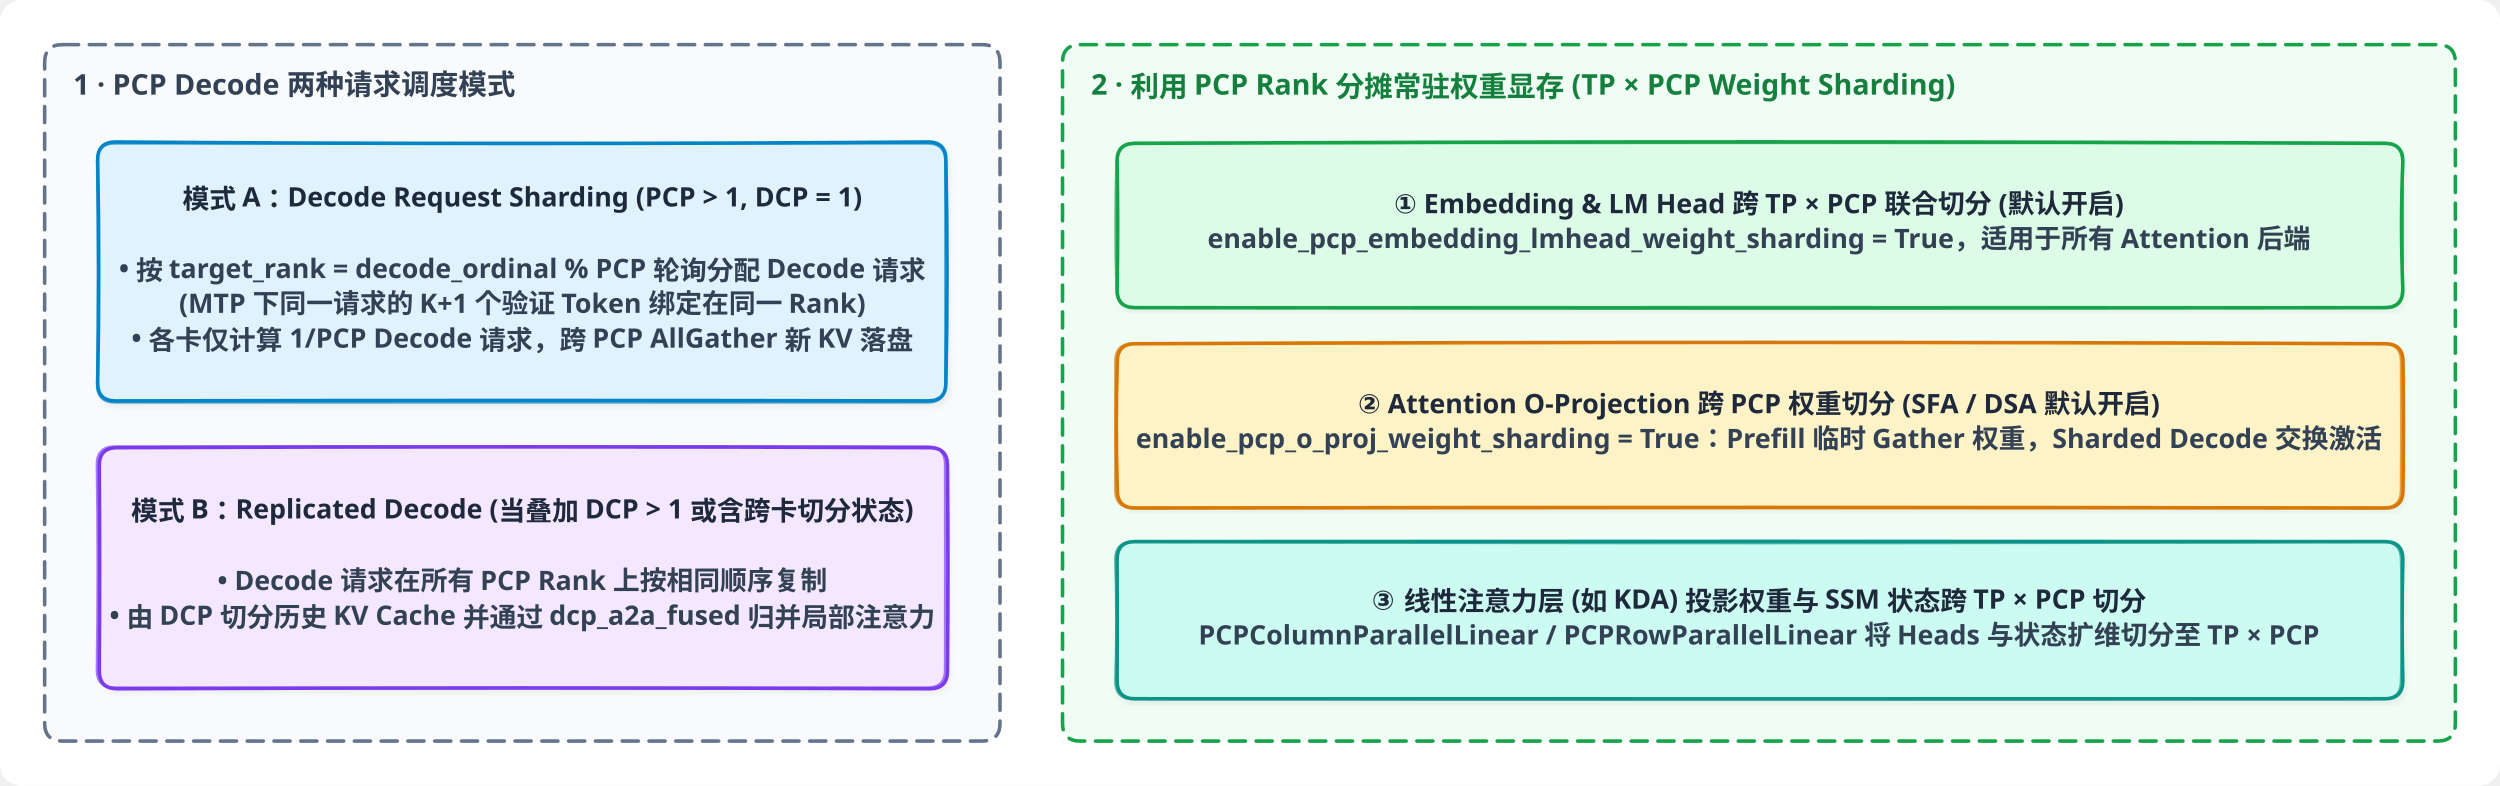
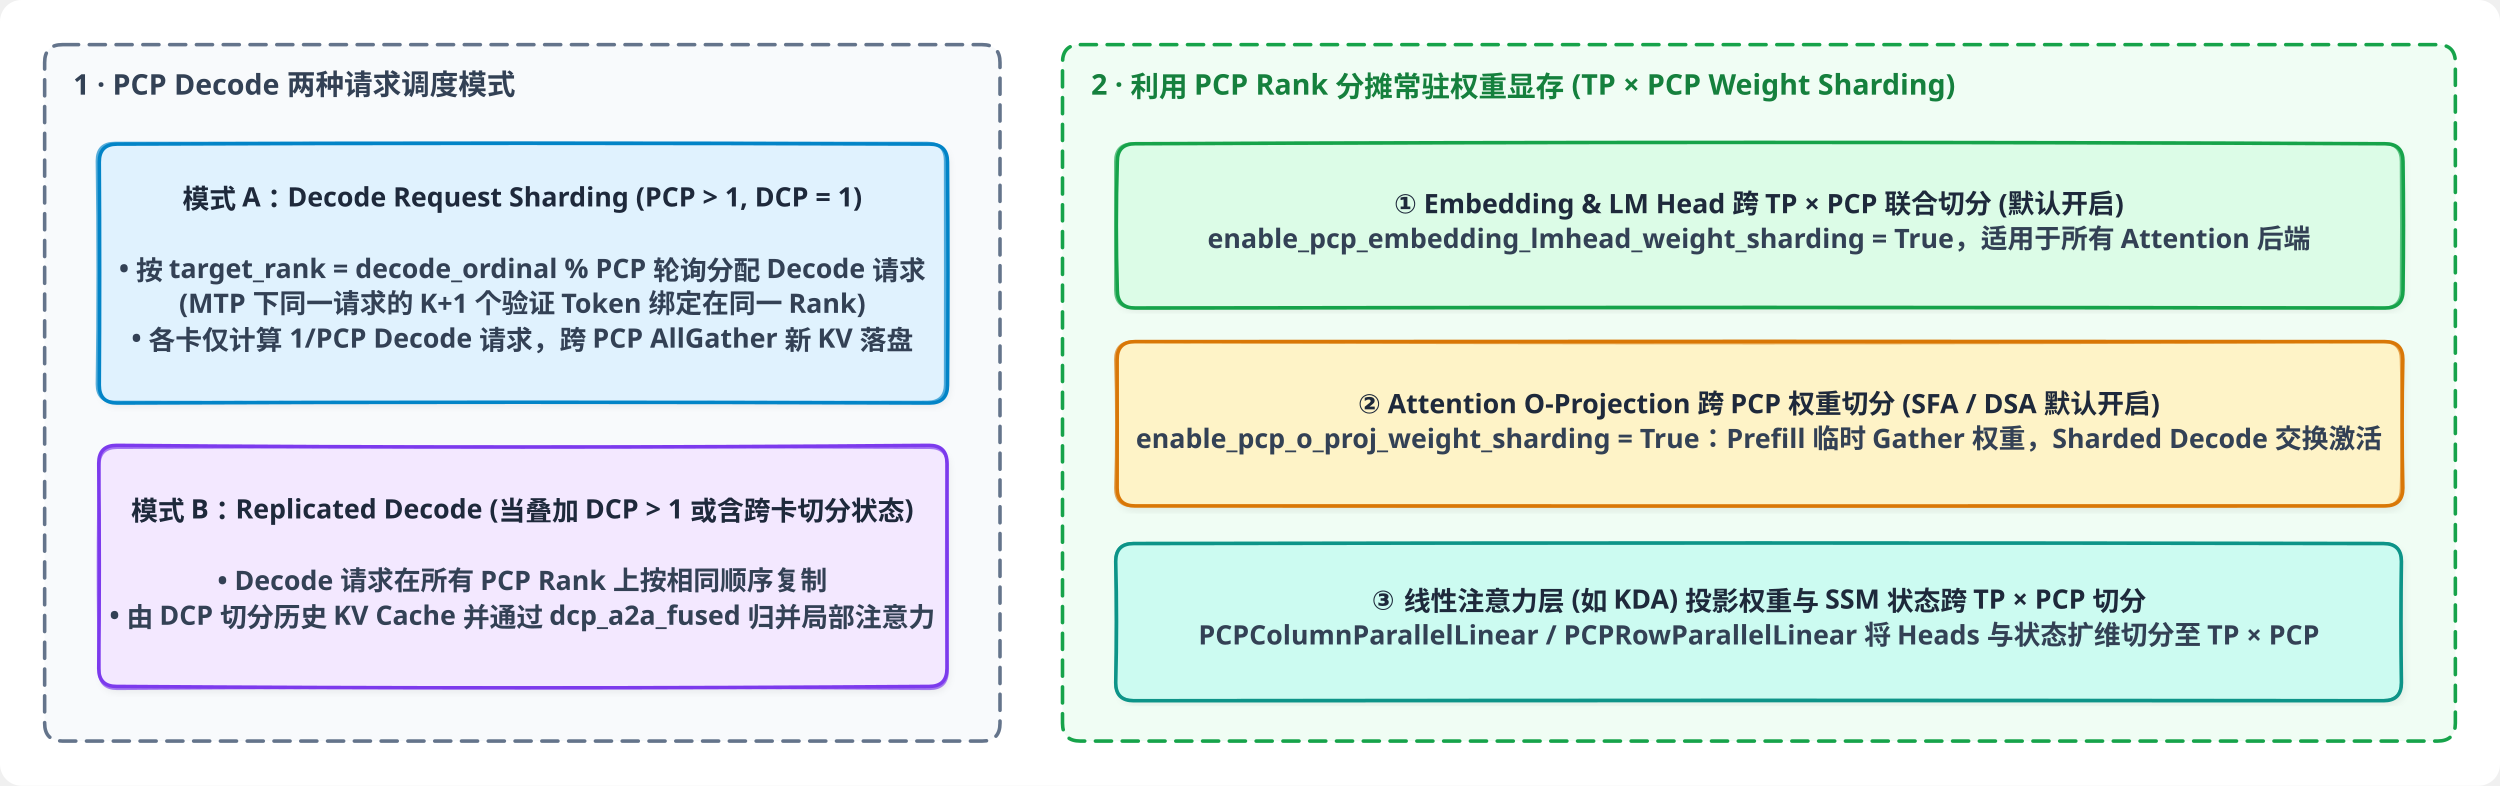
<svg xmlns="http://www.w3.org/2000/svg" viewBox="0 0 1400 440" width="1400" height="440" font-family="'Comic Sans MS', 'Segoe Print', 'Bradley Hand', 'Chalkboard SE', 'Microsoft YaHei', sans-serif">
  <defs>
    <filter id="paper-shadow" x="-2%" y="-2%" width="104%" height="106%">
      <feDropShadow dx="1.5" dy="2.5" stdDeviation="2" flood-color="#0f172a" flood-opacity="0.07" />
    </filter>
  </defs>
  <rect x="0" y="0" width="1400" height="440" fill="#ffffff" rx="12" />
  <path d="M 35.0 25 L 550.0 25 Q 560 25 560 35.0 L 560 405.0 Q 560 415 550.0 415 L 35.0 415 Q 25 415 25 405.0 L 25 35.0 Q 25 25 35.0 25 Z" fill="#f8fafc" stroke="none" />
  <path d="M 35.0 25 L 550.0 25 Q 560 25 560 35.0 L 560 405.0 Q 560 415 550.0 415 L 35.0 415 Q 25 415 25 405.0 L 25 35.0 Q 25 25 35.0 25 Z" fill="none" stroke="#64748b" stroke-width="2" stroke-linecap="round" stroke-linejoin="round" opacity="1" stroke-dasharray="9 6" />
  <path d="M 65.0 80 L 520.0 80 Q 530 80 530 90.0 L 530 215.0 Q 530 225 520.0 225 L 65.0 225 Q 55 225 55 215.0 L 55 90.0 Q 55 80 65.0 80 Z" fill="#e0f2fe" stroke="none" filter="url(#paper-shadow)" />
-   <path d="M 64.7 79.5 Q 292.5 81.2 519.7 79.5 Q 529.7 79.5 529.7 89.5 Q 531.0 152.5 529.7 214.5 Q 529.7 224.5 519.7 224.5 Q 292.5 224.0 64.7 224.5 Q 54.7 224.5 54.7 214.5 Q 55.9 152.5 54.7 89.5 Q 54.7 79.5 64.7 79.5" fill="none" stroke="#0284c7" stroke-width="2" stroke-linecap="round" stroke-linejoin="round" opacity="1" />
-   <path d="M 64.4 80.3 Q 292.5 80.0 519.4 80.3 Q 529.4 80.3 529.4 90.3 Q 529.5 152.5 529.4 215.3 Q 529.4 225.3 519.4 225.3 Q 292.5 225.4 64.4 225.3 Q 54.4 225.3 54.4 215.3 Q 55.3 152.5 54.4 90.3 Q 54.4 80.3 64.4 80.3" fill="none" stroke="#0284c7" stroke-width="1.5" stroke-linecap="round" stroke-linejoin="round" opacity="0.65" />
+   <path d="M 65.6 80.7 Q 292.5 79.8 520.6 80.7 Q 530.6 80.7 530.6 90.7 Q 531.1 152.5 530.6 215.7 Q 530.6 225.7 520.6 225.7 Q 292.5 224.8 65.6 225.7 Q 55.6 225.7 55.6 215.7 Q 56.0 152.5 55.6 90.7 Q 55.6 80.7 65.6 80.7" fill="none" stroke="#0284c7" stroke-width="2" stroke-linecap="round" stroke-linejoin="round" opacity="1" />
+   <path d="M 64.3 80.1 Q 292.5 79.8 519.3 80.1 Q 529.3 80.1 529.3 90.1 Q 529.4 152.5 529.3 215.1 Q 529.3 225.1 519.3 225.1 Q 292.5 225.6 64.3 225.1 Q 54.3 225.1 54.3 215.1 Q 55.2 152.5 54.3 90.1 Q 54.3 80.1 64.3 80.1" fill="none" stroke="#0284c7" stroke-width="1.5" stroke-linecap="round" stroke-linejoin="round" opacity="0.65" />
  <path d="M 65.0 250 L 520.0 250 Q 530 250 530 260.0 L 530 375.0 Q 530 385 520.0 385 L 65.0 385 Q 55 385 55 375.0 L 55 260.0 Q 55 250 65.0 250 Z" fill="#f3e8ff" stroke="none" filter="url(#paper-shadow)" />
-   <path d="M 65.6 250.7 Q 292.5 249.8 520.6 250.7 Q 530.6 250.7 530.6 260.7 Q 531.1 317.5 530.6 375.7 Q 530.6 385.7 520.6 385.7 Q 292.5 384.8 65.6 385.7 Q 55.6 385.7 55.6 375.7 Q 56.0 317.5 55.6 260.7 Q 55.6 250.7 65.6 250.7" fill="none" stroke="#7c3aed" stroke-width="2" stroke-linecap="round" stroke-linejoin="round" opacity="1" />
-   <path d="M 64.3 250.1 Q 292.5 249.8 519.3 250.1 Q 529.3 250.1 529.3 260.1 Q 529.4 317.5 529.3 375.1 Q 529.3 385.1 519.3 385.1 Q 292.5 385.6 64.3 385.1 Q 54.3 385.1 54.3 375.1 Q 55.2 317.5 54.3 260.1 Q 54.3 250.1 64.3 250.1" fill="none" stroke="#7c3aed" stroke-width="1.5" stroke-linecap="round" stroke-linejoin="round" opacity="0.65" />
+   <path d="M 65.3 249.4 Q 292.5 251.3 520.3 249.4 Q 530.3 249.4 530.3 259.4 Q 530.5 317.5 530.3 374.4 Q 530.3 384.4 520.3 384.4 Q 292.5 386.0 65.3 384.4 Q 55.3 384.4 55.3 374.4 Q 55.9 317.5 55.3 259.4 Q 55.3 249.4 65.3 249.4" fill="none" stroke="#7c3aed" stroke-width="2" stroke-linecap="round" stroke-linejoin="round" opacity="1" />
+   <path d="M 65.6 250.7 Q 292.5 249.7 520.6 250.7 Q 530.6 250.7 530.6 260.7 Q 529.2 317.5 530.6 375.7 Q 530.6 385.7 520.6 385.7 Q 292.5 384.1 65.6 385.7 Q 55.6 385.7 55.6 375.7 Q 54.2 317.5 55.6 260.7 Q 55.6 250.7 65.6 250.7" fill="none" stroke="#7c3aed" stroke-width="1.5" stroke-linecap="round" stroke-linejoin="round" opacity="0.65" />
  <path d="M 605.0 25 L 1365.0 25 Q 1375 25 1375 35.0 L 1375 405.0 Q 1375 415 1365.0 415 L 605.0 415 Q 595 415 595 405.0 L 595 35.0 Q 595 25 605.0 25 Z" fill="#f0fdf4" stroke="none" />
  <path d="M 605.0 25 L 1365.0 25 Q 1375 25 1375 35.0 L 1375 405.0 Q 1375 415 1365.0 415 L 605.0 415 Q 595 415 595 405.0 L 595 35.0 Q 595 25 605.0 25 Z" fill="none" stroke="#16a34a" stroke-width="2" stroke-linecap="round" stroke-linejoin="round" opacity="1" stroke-dasharray="9 6" />
  <path d="M 635.0 80 L 1335.0 80 Q 1345 80 1345 90.0 L 1345 162.0 Q 1345 172 1335.0 172 L 635.0 172 Q 625 172 625 162.0 L 625 90.0 Q 625 80 635.0 80 Z" fill="#dcfce7" stroke="none" filter="url(#paper-shadow)" />
-   <path d="M 635.6 80.3 Q 985.0 78.6 1335.6 80.3 Q 1345.6 80.3 1345.6 90.3 Q 1344.1 126.0 1345.6 162.3 Q 1345.6 172.3 1335.6 172.3 Q 985.0 172.7 635.6 172.3 Q 625.6 172.3 625.6 162.3 Q 626.2 126.0 625.6 90.3 Q 625.6 80.3 635.6 80.3" fill="none" stroke="#16a34a" stroke-width="2" stroke-linecap="round" stroke-linejoin="round" opacity="1" />
-   <path d="M 635.3 80.1 Q 985.0 79.9 1335.3 80.1 Q 1345.3 80.1 1345.3 90.1 Q 1345.8 126.0 1345.3 162.1 Q 1345.3 172.1 1335.3 172.1 Q 985.0 171.9 635.3 172.1 Q 625.3 172.1 625.3 162.1 Q 624.1 126.0 625.3 90.1 Q 625.3 80.1 635.3 80.1" fill="none" stroke="#16a34a" stroke-width="1.5" stroke-linecap="round" stroke-linejoin="round" opacity="0.65" />
+   <path d="M 635.7 80.5 Q 985.0 79.0 1335.7 80.5 Q 1345.7 80.5 1345.7 90.5 Q 1346.2 126.0 1345.7 162.5 Q 1345.7 172.5 1335.7 172.5 Q 985.0 171.8 635.7 172.5 Q 625.7 172.5 625.7 162.5 Q 624.6 126.0 625.7 90.5 Q 625.7 80.5 635.7 80.5" fill="none" stroke="#16a34a" stroke-width="2" stroke-linecap="round" stroke-linejoin="round" opacity="1" />
+   <path d="M 634.6 80.4 Q 985.0 79.2 1334.6 80.4 Q 1344.6 80.4 1344.6 90.4 Q 1344.9 126.0 1344.6 162.4 Q 1344.6 172.4 1334.6 172.4 Q 985.0 172.5 634.6 172.4 Q 624.6 172.4 624.6 162.4 Q 624.7 126.0 624.6 90.4 Q 624.6 80.4 634.6 80.4" fill="none" stroke="#16a34a" stroke-width="1.5" stroke-linecap="round" stroke-linejoin="round" opacity="0.65" />
  <path d="M 635.0 192 L 1335.0 192 Q 1345 192 1345 202.0 L 1345 274.0 Q 1345 284 1335.0 284 L 635.0 284 Q 625 284 625 274.0 L 625 202.0 Q 625 192 635.0 192 Z" fill="#fef3c7" stroke="none" filter="url(#paper-shadow)" />
-   <path d="M 635.7 192.5 Q 985.0 191.0 1335.7 192.5 Q 1345.7 192.5 1345.7 202.5 Q 1346.2 238.0 1345.7 274.5 Q 1345.7 284.5 1335.7 284.5 Q 985.0 283.8 635.7 284.5 Q 625.7 284.5 625.7 274.5 Q 624.6 238.0 625.7 202.5 Q 625.7 192.5 635.7 192.5" fill="none" stroke="#d97706" stroke-width="2" stroke-linecap="round" stroke-linejoin="round" opacity="1" />
-   <path d="M 634.6 192.4 Q 985.0 191.2 1334.6 192.4 Q 1344.6 192.4 1344.6 202.4 Q 1344.9 238.0 1344.6 274.4 Q 1344.6 284.4 1334.6 284.4 Q 985.0 284.5 634.6 284.4 Q 624.6 284.4 624.6 274.4 Q 624.7 238.0 624.6 202.4 Q 624.6 192.4 634.6 192.4" fill="none" stroke="#d97706" stroke-width="1.5" stroke-linecap="round" stroke-linejoin="round" opacity="0.65" />
+   <path d="M 635.6 191.3 Q 985.0 191.0 1335.6 191.3 Q 1345.6 191.3 1345.6 201.3 Q 1344.8 238.0 1345.6 273.3 Q 1345.6 283.3 1335.6 283.3 Q 985.0 283.4 635.6 283.3 Q 625.6 283.3 625.6 273.3 Q 625.7 238.0 625.6 201.3 Q 625.6 191.3 635.6 191.3" fill="none" stroke="#d97706" stroke-width="2" stroke-linecap="round" stroke-linejoin="round" opacity="1" />
+   <path d="M 634.6 191.4 Q 985.0 192.8 1334.6 191.4 Q 1344.6 191.4 1344.6 201.4 Q 1345.6 238.0 1344.6 273.4 Q 1344.6 283.4 1334.6 283.4 Q 985.0 283.8 634.6 283.4 Q 624.6 283.4 624.6 273.4 Q 625.8 238.0 624.6 201.4 Q 624.6 191.4 634.6 191.4" fill="none" stroke="#d97706" stroke-width="1.5" stroke-linecap="round" stroke-linejoin="round" opacity="0.65" />
  <path d="M 635.0 304 L 1335.0 304 Q 1345 304 1345 314.0 L 1345 382.0 Q 1345 392 1335.0 392 L 635.0 392 Q 625 392 625 382.0 L 625 314.0 Q 625 304 635.0 304 Z" fill="#ccfbf1" stroke="none" filter="url(#paper-shadow)" />
-   <path d="M 635.6 303.3 Q 985.0 303.0 1335.6 303.3 Q 1345.6 303.3 1345.6 313.3 Q 1344.8 348.0 1345.6 381.3 Q 1345.6 391.3 1335.6 391.3 Q 985.0 391.4 635.6 391.3 Q 625.6 391.3 625.6 381.3 Q 625.7 348.0 625.6 313.3 Q 625.6 303.3 635.6 303.3" fill="none" stroke="#0d9488" stroke-width="2" stroke-linecap="round" stroke-linejoin="round" opacity="1" />
-   <path d="M 634.6 303.4 Q 985.0 304.8 1334.6 303.4 Q 1344.6 303.4 1344.6 313.4 Q 1345.6 348.0 1344.6 381.4 Q 1344.6 391.4 1334.6 391.4 Q 985.0 391.8 634.6 391.4 Q 624.6 391.4 624.6 381.4 Q 625.8 348.0 624.6 313.4 Q 624.6 303.4 634.6 303.4" fill="none" stroke="#0d9488" stroke-width="1.5" stroke-linecap="round" stroke-linejoin="round" opacity="0.65" />
+   <path d="M 634.8 304.4 Q 985.0 303.7 1334.8 304.4 Q 1344.8 304.4 1344.8 314.4 Q 1344.3 348.0 1344.8 382.4 Q 1344.8 392.4 1334.8 392.4 Q 985.0 392.2 634.8 392.4 Q 624.8 392.4 624.8 382.4 Q 625.7 348.0 624.8 314.4 Q 624.8 304.4 634.8 304.4" fill="none" stroke="#0d9488" stroke-width="2" stroke-linecap="round" stroke-linejoin="round" opacity="1" />
+   <path d="M 634.7 304.2 Q 985.0 304.2 1334.7 304.2 Q 1344.7 304.2 1344.7 314.2 Q 1344.3 348.0 1344.7 382.2 Q 1344.7 392.2 1334.7 392.2 Q 985.0 391.7 634.7 392.2 Q 624.7 392.2 624.7 382.2 Q 625.1 348.0 624.7 314.2 Q 624.7 304.2 634.7 304.2" fill="none" stroke="#0d9488" stroke-width="1.5" stroke-linecap="round" stroke-linejoin="round" opacity="0.65" />
  <text x="41.0" y="53.0" font-size="16" font-weight="700" fill="#334155" text-anchor="start">1 · PCP Decode 两种请求调度模式</text>
  <text x="292.5" y="116.7" font-size="15" font-weight="700" fill="#1e293b" text-anchor="middle">模式 A：Decode Request Sharding (PCP &gt; 1, DCP = 1)</text>
  <text x="292.5" y="136.2" font-size="15" font-weight="600" fill="#334155" text-anchor="middle" />
  <text x="292.5" y="155.7" font-size="15" font-weight="600" fill="#334155" text-anchor="middle">• 按 target_rank = decode_ordinal % PCP 轮询分配 Decode 请求</text>
  <text x="292.5" y="175.2" font-size="15" font-weight="600" fill="#334155" text-anchor="middle">  (MTP 下同一请求的 K+1 个验证 Token 绑定在同一 Rank)</text>
  <text x="292.5" y="194.7" font-size="15" font-weight="600" fill="#334155" text-anchor="middle">• 各卡仅计算 1/PCP Decode 请求，跨 PCP AllGather 新 KV 落盘</text>
  <text x="292.5" y="291.4" font-size="15" font-weight="700" fill="#1e293b" text-anchor="middle">模式 B：Replicated Decode (当叠加 DCP &gt; 1 或含跨卡切分状态)</text>
  <text x="292.5" y="310.9" font-size="15" font-weight="600" fill="#334155" text-anchor="middle" />
  <text x="292.5" y="330.4" font-size="15" font-weight="600" fill="#334155" text-anchor="middle">• Decode 请求在所有 PCP Rank 上按相同顺序复制</text>
  <text x="292.5" y="349.9" font-size="15" font-weight="600" fill="#334155" text-anchor="middle">• 由 DCP 切分历史 KV Cache 并通过 dcp_a2a_fused 归并局部注意力</text>
  <text x="611.0" y="53.0" font-size="16" font-weight="700" fill="#15803d" text-anchor="start">2 · 利用 PCP Rank 分摊常驻权重显存 (TP × PCP Weight Sharding)</text>
  <text x="985.0" y="119.4" font-size="15" font-weight="700" fill="#1e293b" text-anchor="middle">① Embedding &amp; LM Head 跨 TP × PCP 联合切分 (默认开启)</text>
  <text x="985.0" y="138.9" font-size="15" font-weight="600" fill="#334155" text-anchor="middle">enable_pcp_embedding_lmhead_weight_sharding = True，适用于所有 Attention 后端</text>
  <text x="985.0" y="231.4" font-size="15" font-weight="700" fill="#1e293b" text-anchor="middle">② Attention O-Projection 跨 PCP 权重切分 (SFA / DSA 默认开启)</text>
  <text x="985.0" y="250.9" font-size="15" font-weight="600" fill="#334155" text-anchor="middle">enable_pcp_o_proj_weight_sharding = True：Prefill 临时 Gather 权重，Sharded Decode 交换激活</text>
  <text x="985.0" y="341.4" font-size="15" font-weight="700" fill="#1e293b" text-anchor="middle">③ 线性注意力层 (如 KDA) 投影权重与 SSM 状态跨 TP × PCP 切分</text>
  <text x="985.0" y="360.9" font-size="15" font-weight="600" fill="#334155" text-anchor="middle">PCPColumnParallelLinear / PCPRowParallelLinear 将 Heads 与状态扩维切分至 TP × PCP</text>
</svg>
